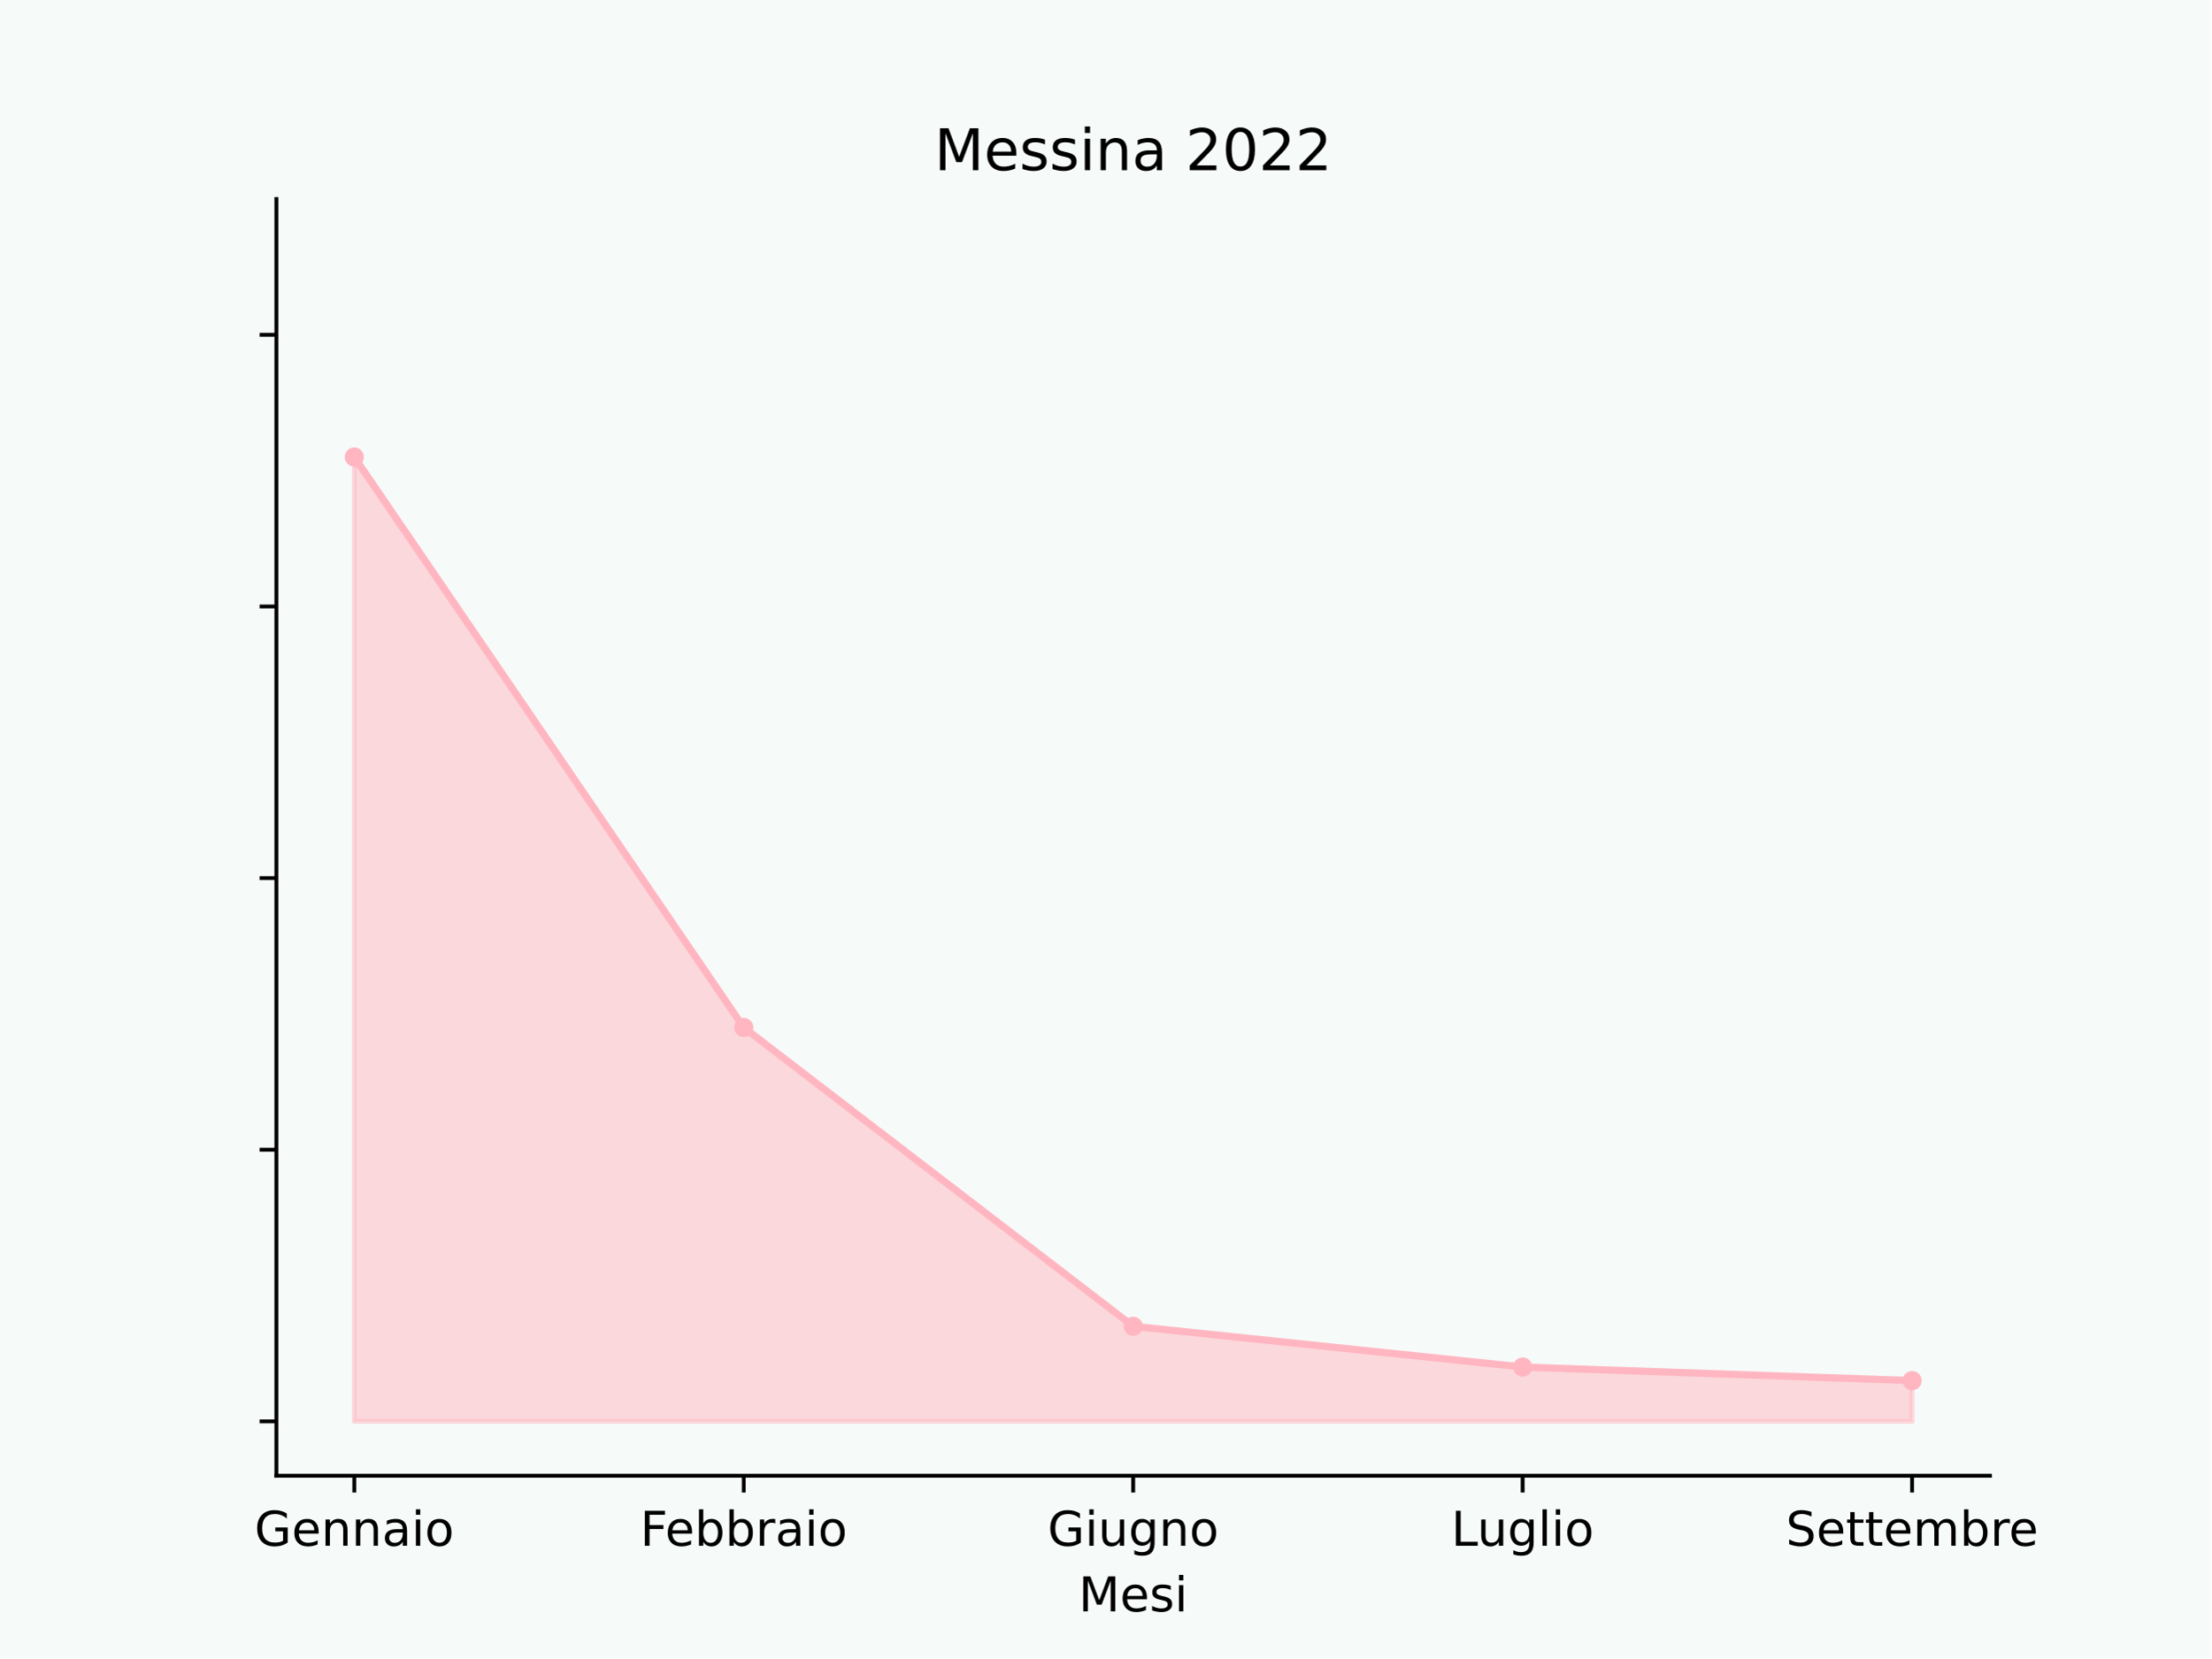
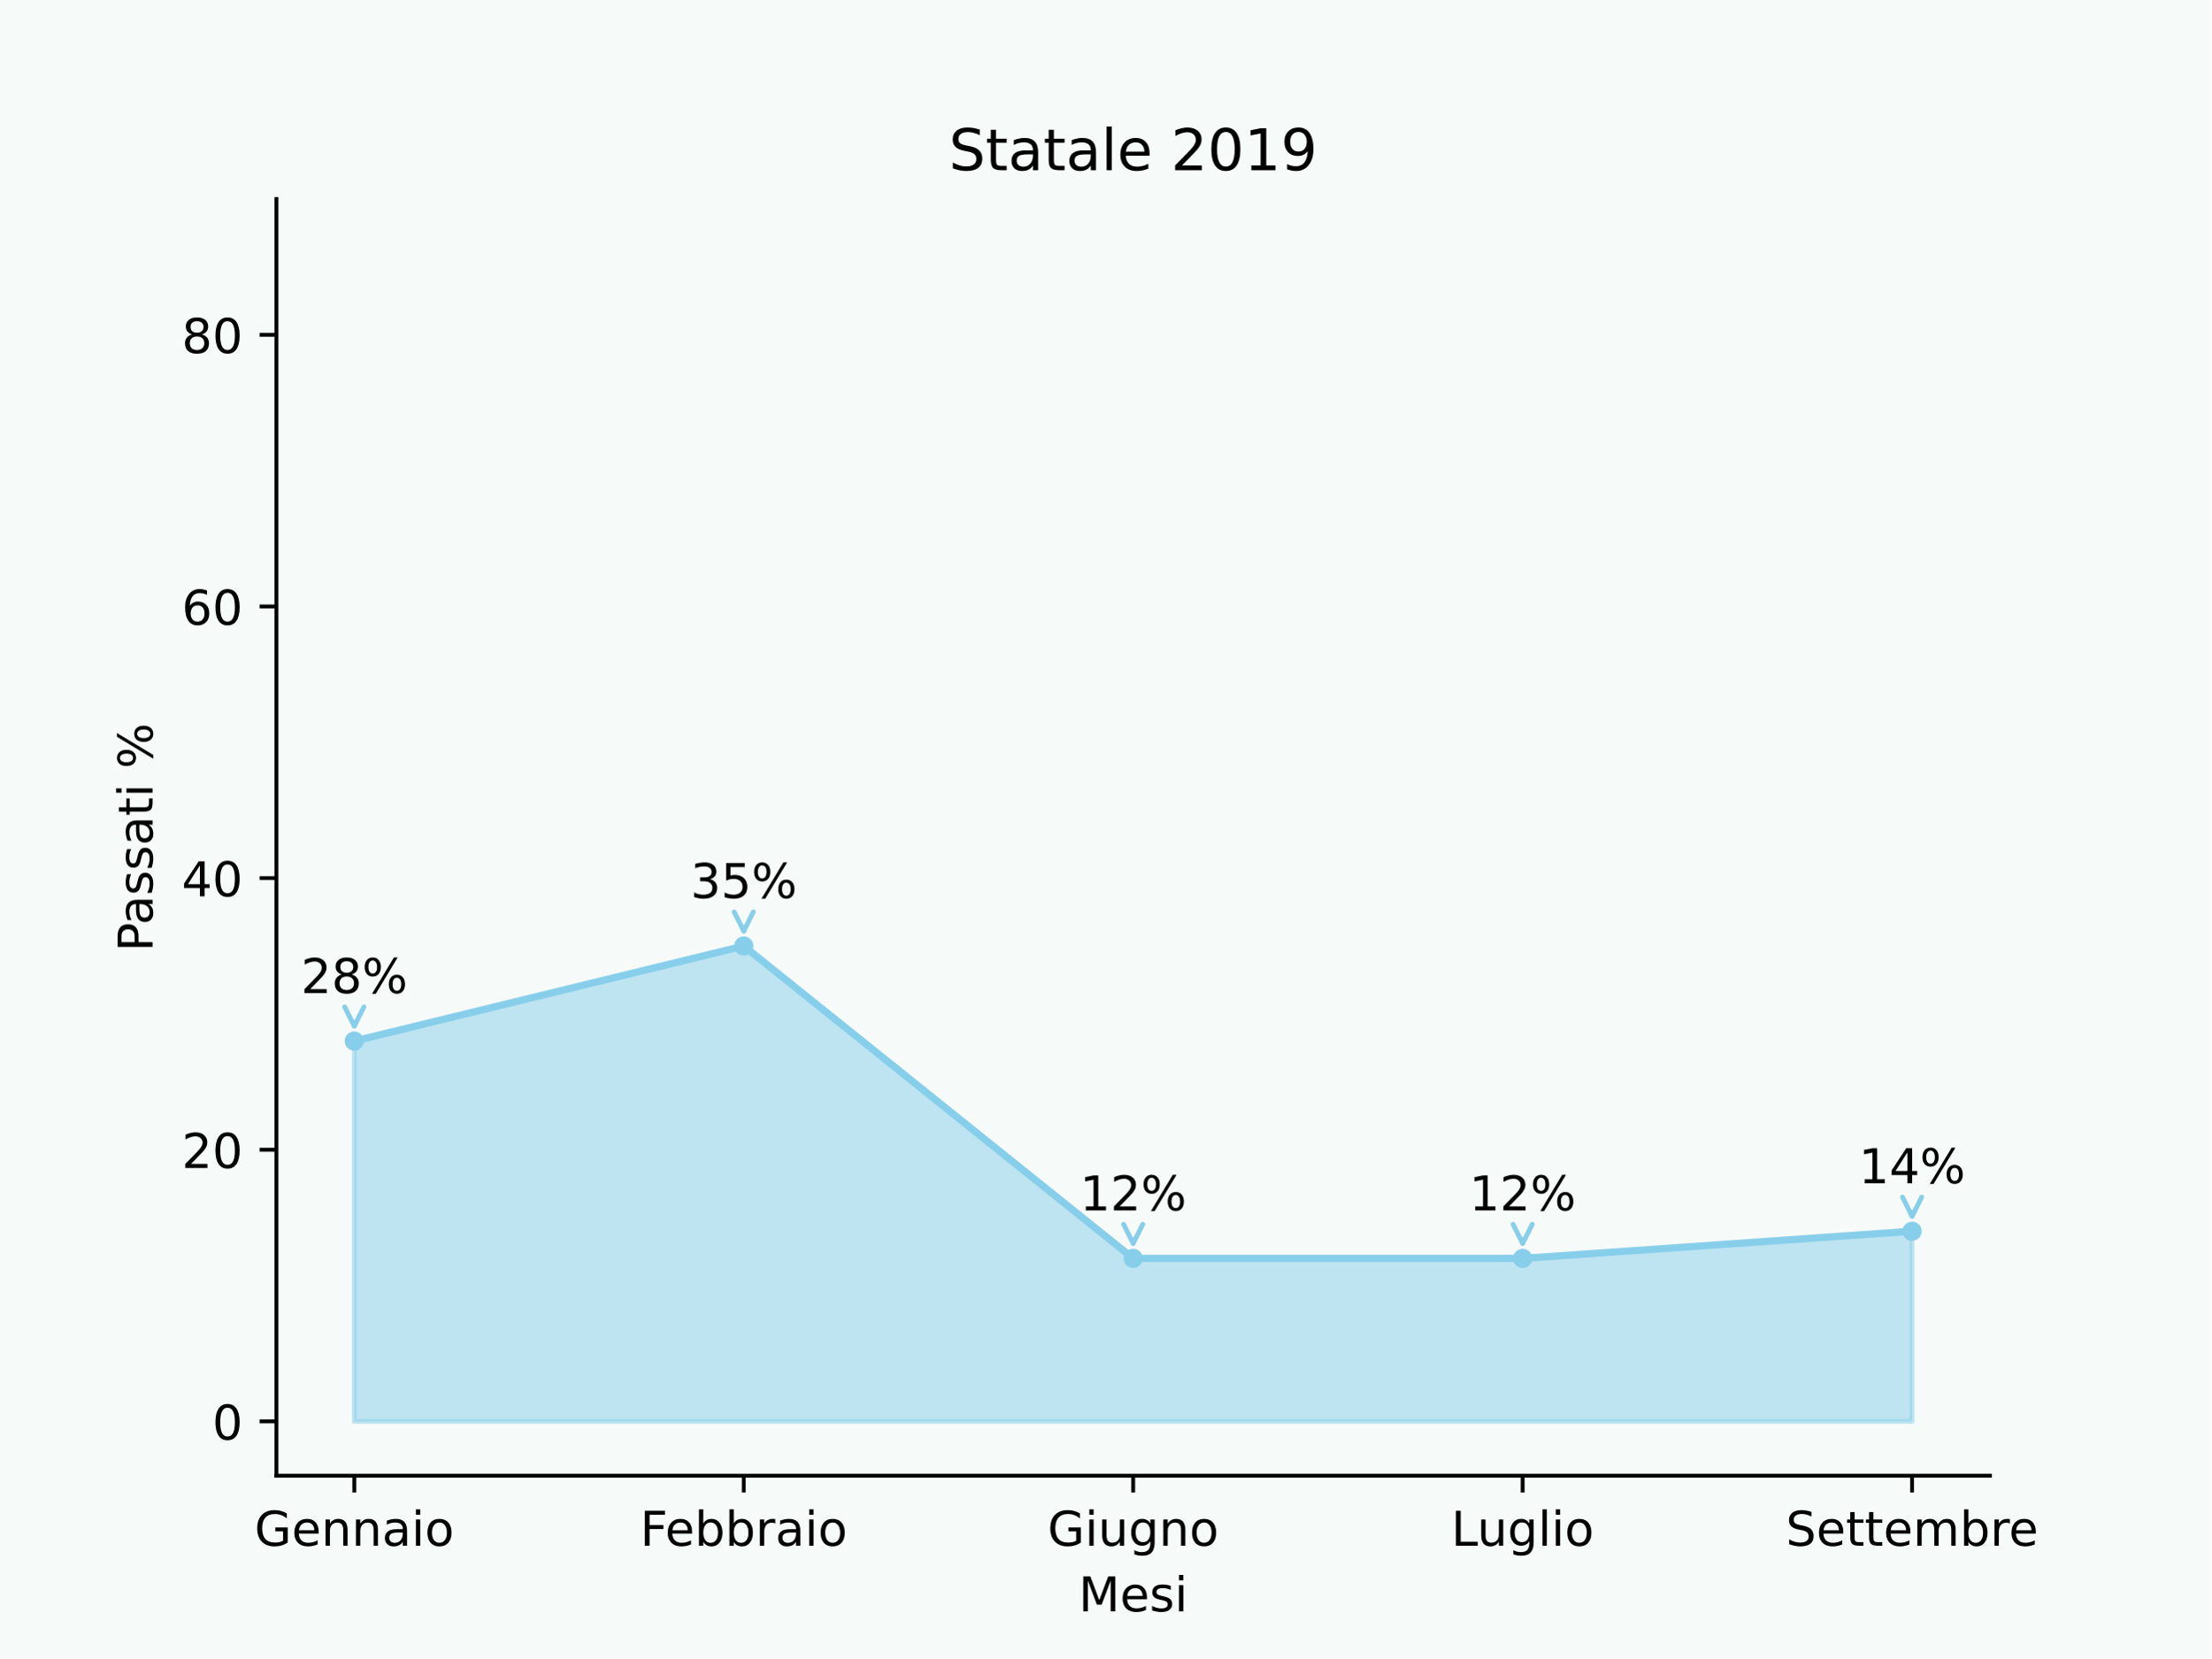
<svg xmlns="http://www.w3.org/2000/svg" xmlns:xlink="http://www.w3.org/1999/xlink" width="460.8pt" height="345.6pt" viewBox="0 0 460.8 345.6" version="1.1">
  <defs>
    <style type="text/css">*{stroke-linejoin: round; stroke-linecap: butt}</style>
  </defs>
  <g id="figure_1">
    <g id="patch_1">
      <path d="M 0 345.6  L 460.8 345.6  L 460.8 0  L 0 0  z " style="fill: #f6faf9" />
    </g>
    <g id="axes_1">
      <g id="patch_2">
        <path d="M 57.6 307.584  L 414.72 307.584  L 414.72 41.472  L 57.6 41.472  z " style="fill: #f6faf9" />
      </g>
      <g id="PolyCollection_1">
        <defs>
-           <path id="maf44bda265" d="M 73.833 -49.34  L 73.833 -250.339  L 154.996 -131.438  L 236.16 -69.157  L 317.324 -60.664  L 398.487 -57.833  L 398.487 -49.34  L 398.487 -49.34  L 317.324 -49.34  L 236.16 -49.34  L 154.996 -49.34  L 73.833 -49.34  z " style="stroke: #ffb6c1; stroke-opacity: 0.5" />
+           <path id="m7ced3cd480" d="M 73.833 -49.34  L 73.833 -128.607  L 154.996 -148.424  L 236.16 -83.312  L 317.324 -83.312  L 398.487 -88.974  L 398.487 -49.34  L 398.487 -49.34  L 317.324 -49.34  L 236.16 -49.34  L 154.996 -49.34  L 73.833 -49.34  z " style="stroke: #87ceeb; stroke-opacity: 0.5" />
        </defs>
-         <g clip-path="url(#pd619b71a31)">
-           <use xlink:href="#maf44bda265" x="0" y="345.6" style="fill: #ffb6c1; fill-opacity: 0.5; stroke: #ffb6c1; stroke-opacity: 0.5" />
+         <g clip-path="url(#pd29c89c43a)">
+           <use xlink:href="#m7ced3cd480" x="0" y="345.6" style="fill: #87ceeb; fill-opacity: 0.5; stroke: #87ceeb; stroke-opacity: 0.5" />
        </g>
      </g>
      <g id="matplotlib.axis_1">
        <g id="xtick_1">
          <g id="line2d_1">
            <defs>
-               <path id="m1017c9476c" d="M 0 0  L 0 3.5  " style="stroke: #000000; stroke-width: 0.8" />
+               <path id="m018f7f638c" d="M 0 0  L 0 3.5  " style="stroke: #000000; stroke-width: 0.8" />
            </defs>
            <g>
-               <use xlink:href="#m1017c9476c" x="73.833" y="307.584" style="stroke: #000000; stroke-width: 0.8" />
+               <use xlink:href="#m018f7f638c" x="73.833" y="307.584" style="stroke: #000000; stroke-width: 0.8" />
            </g>
          </g>
          <g id="text_1">
            <g transform="translate(53.03195 322.1824) scale(0.1 -0.1)">
              <defs>
                <path id="DejaVuSans-47" d="M 3809 666  L 3809 1919  L 2778 1919  L 2778 2438  L 4434 2438  L 4434 434  Q 4069 175 3628 42  Q 3188 -91 2688 -91  Q 1594 -91 976 548  Q 359 1188 359 2328  Q 359 3472 976 4111  Q 1594 4750 2688 4750  Q 3144 4750 3555 4637  Q 3966 4525 4313 4306  L 4313 3634  Q 3963 3931 3569 4081  Q 3175 4231 2741 4231  Q 1884 4231 1454 3753  Q 1025 3275 1025 2328  Q 1025 1384 1454 906  Q 1884 428 2741 428  Q 3075 428 3337 486  Q 3600 544 3809 666  z " transform="scale(0.015625)" />
                <path id="DejaVuSans-65" d="M 3597 1894  L 3597 1613  L 953 1613  Q 991 1019 1311 708  Q 1631 397 2203 397  Q 2534 397 2845 478  Q 3156 559 3463 722  L 3463 178  Q 3153 47 2828 -22  Q 2503 -91 2169 -91  Q 1331 -91 842 396  Q 353 884 353 1716  Q 353 2575 817 3079  Q 1281 3584 2069 3584  Q 2775 3584 3186 3129  Q 3597 2675 3597 1894  z M 3022 2063  Q 3016 2534 2758 2815  Q 2500 3097 2075 3097  Q 1594 3097 1305 2825  Q 1016 2553 972 2059  L 3022 2063  z " transform="scale(0.015625)" />
                <path id="DejaVuSans-6e" d="M 3513 2113  L 3513 0  L 2938 0  L 2938 2094  Q 2938 2591 2744 2837  Q 2550 3084 2163 3084  Q 1697 3084 1428 2787  Q 1159 2491 1159 1978  L 1159 0  L 581 0  L 581 3500  L 1159 3500  L 1159 2956  Q 1366 3272 1645 3428  Q 1925 3584 2291 3584  Q 2894 3584 3203 3211  Q 3513 2838 3513 2113  z " transform="scale(0.015625)" />
                <path id="DejaVuSans-61" d="M 2194 1759  Q 1497 1759 1228 1600  Q 959 1441 959 1056  Q 959 750 1161 570  Q 1363 391 1709 391  Q 2188 391 2477 730  Q 2766 1069 2766 1631  L 2766 1759  L 2194 1759  z M 3341 1997  L 3341 0  L 2766 0  L 2766 531  Q 2569 213 2275 61  Q 1981 -91 1556 -91  Q 1019 -91 701 211  Q 384 513 384 1019  Q 384 1609 779 1909  Q 1175 2209 1959 2209  L 2766 2209  L 2766 2266  Q 2766 2663 2505 2880  Q 2244 3097 1772 3097  Q 1472 3097 1187 3025  Q 903 2953 641 2809  L 641 3341  Q 956 3463 1253 3523  Q 1550 3584 1831 3584  Q 2591 3584 2966 3190  Q 3341 2797 3341 1997  z " transform="scale(0.015625)" />
                <path id="DejaVuSans-69" d="M 603 3500  L 1178 3500  L 1178 0  L 603 0  L 603 3500  z M 603 4863  L 1178 4863  L 1178 4134  L 603 4134  L 603 4863  z " transform="scale(0.015625)" />
                <path id="DejaVuSans-6f" d="M 1959 3097  Q 1497 3097 1228 2736  Q 959 2375 959 1747  Q 959 1119 1226 758  Q 1494 397 1959 397  Q 2419 397 2687 759  Q 2956 1122 2956 1747  Q 2956 2369 2687 2733  Q 2419 3097 1959 3097  z M 1959 3584  Q 2709 3584 3137 3096  Q 3566 2609 3566 1747  Q 3566 888 3137 398  Q 2709 -91 1959 -91  Q 1206 -91 779 398  Q 353 888 353 1747  Q 353 2609 779 3096  Q 1206 3584 1959 3584  z " transform="scale(0.015625)" />
              </defs>
              <use xlink:href="#DejaVuSans-47" />
              <use xlink:href="#DejaVuSans-65" x="77.49" />
              <use xlink:href="#DejaVuSans-6e" x="139.014" />
              <use xlink:href="#DejaVuSans-6e" x="202.393" />
              <use xlink:href="#DejaVuSans-61" x="265.771" />
              <use xlink:href="#DejaVuSans-69" x="327.051" />
              <use xlink:href="#DejaVuSans-6f" x="354.834" />
            </g>
          </g>
        </g>
        <g id="xtick_2">
          <g id="line2d_2">
            <g>
-               <use xlink:href="#m1017c9476c" x="154.996" y="307.584" style="stroke: #000000; stroke-width: 0.8" />
+               <use xlink:href="#m018f7f638c" x="154.996" y="307.584" style="stroke: #000000; stroke-width: 0.8" />
            </g>
          </g>
          <g id="text_2">
            <g transform="translate(133.4026 322.1824) scale(0.1 -0.1)">
              <defs>
                <path id="DejaVuSans-46" d="M 628 4666  L 3309 4666  L 3309 4134  L 1259 4134  L 1259 2759  L 3109 2759  L 3109 2228  L 1259 2228  L 1259 0  L 628 0  L 628 4666  z " transform="scale(0.015625)" />
                <path id="DejaVuSans-62" d="M 3116 1747  Q 3116 2381 2855 2742  Q 2594 3103 2138 3103  Q 1681 3103 1420 2742  Q 1159 2381 1159 1747  Q 1159 1113 1420 752  Q 1681 391 2138 391  Q 2594 391 2855 752  Q 3116 1113 3116 1747  z M 1159 2969  Q 1341 3281 1617 3432  Q 1894 3584 2278 3584  Q 2916 3584 3314 3078  Q 3713 2572 3713 1747  Q 3713 922 3314 415  Q 2916 -91 2278 -91  Q 1894 -91 1617 61  Q 1341 213 1159 525  L 1159 0  L 581 0  L 581 4863  L 1159 4863  L 1159 2969  z " transform="scale(0.015625)" />
                <path id="DejaVuSans-72" d="M 2631 2963  Q 2534 3019 2420 3045  Q 2306 3072 2169 3072  Q 1681 3072 1420 2755  Q 1159 2438 1159 1844  L 1159 0  L 581 0  L 581 3500  L 1159 3500  L 1159 2956  Q 1341 3275 1631 3429  Q 1922 3584 2338 3584  Q 2397 3584 2469 3576  Q 2541 3569 2628 3553  L 2631 2963  z " transform="scale(0.015625)" />
              </defs>
              <use xlink:href="#DejaVuSans-46" />
              <use xlink:href="#DejaVuSans-65" x="52.02" />
              <use xlink:href="#DejaVuSans-62" x="113.543" />
              <use xlink:href="#DejaVuSans-62" x="177.02" />
              <use xlink:href="#DejaVuSans-72" x="240.496" />
              <use xlink:href="#DejaVuSans-61" x="281.609" />
              <use xlink:href="#DejaVuSans-69" x="342.889" />
              <use xlink:href="#DejaVuSans-6f" x="370.672" />
            </g>
          </g>
        </g>
        <g id="xtick_3">
          <g id="line2d_3">
            <g>
-               <use xlink:href="#m1017c9476c" x="236.16" y="307.584" style="stroke: #000000; stroke-width: 0.8" />
+               <use xlink:href="#m018f7f638c" x="236.16" y="307.584" style="stroke: #000000; stroke-width: 0.8" />
            </g>
          </g>
          <g id="text_3">
            <g transform="translate(218.3256 322.1824) scale(0.1 -0.1)">
              <defs>
                <path id="DejaVuSans-75" d="M 544 1381  L 544 3500  L 1119 3500  L 1119 1403  Q 1119 906 1312 657  Q 1506 409 1894 409  Q 2359 409 2629 706  Q 2900 1003 2900 1516  L 2900 3500  L 3475 3500  L 3475 0  L 2900 0  L 2900 538  Q 2691 219 2414 64  Q 2138 -91 1772 -91  Q 1169 -91 856 284  Q 544 659 544 1381  z M 1991 3584  L 1991 3584  z " transform="scale(0.015625)" />
                <path id="DejaVuSans-67" d="M 2906 1791  Q 2906 2416 2648 2759  Q 2391 3103 1925 3103  Q 1463 3103 1205 2759  Q 947 2416 947 1791  Q 947 1169 1205 825  Q 1463 481 1925 481  Q 2391 481 2648 825  Q 2906 1169 2906 1791  z M 3481 434  Q 3481 -459 3084 -895  Q 2688 -1331 1869 -1331  Q 1566 -1331 1297 -1286  Q 1028 -1241 775 -1147  L 775 -588  Q 1028 -725 1275 -790  Q 1522 -856 1778 -856  Q 2344 -856 2625 -561  Q 2906 -266 2906 331  L 2906 616  Q 2728 306 2450 153  Q 2172 0 1784 0  Q 1141 0 747 490  Q 353 981 353 1791  Q 353 2603 747 3093  Q 1141 3584 1784 3584  Q 2172 3584 2450 3431  Q 2728 3278 2906 2969  L 2906 3500  L 3481 3500  L 3481 434  z " transform="scale(0.015625)" />
              </defs>
              <use xlink:href="#DejaVuSans-47" />
              <use xlink:href="#DejaVuSans-69" x="77.49" />
              <use xlink:href="#DejaVuSans-75" x="105.273" />
              <use xlink:href="#DejaVuSans-67" x="168.652" />
              <use xlink:href="#DejaVuSans-6e" x="232.129" />
              <use xlink:href="#DejaVuSans-6f" x="295.508" />
            </g>
          </g>
        </g>
        <g id="xtick_4">
          <g id="line2d_4">
            <g>
-               <use xlink:href="#m1017c9476c" x="317.324" y="307.584" style="stroke: #000000; stroke-width: 0.8" />
+               <use xlink:href="#m018f7f638c" x="317.324" y="307.584" style="stroke: #000000; stroke-width: 0.8" />
            </g>
          </g>
          <g id="text_4">
            <g transform="translate(302.4447 322.1824) scale(0.1 -0.1)">
              <defs>
                <path id="DejaVuSans-4c" d="M 628 4666  L 1259 4666  L 1259 531  L 3531 531  L 3531 0  L 628 0  L 628 4666  z " transform="scale(0.015625)" />
                <path id="DejaVuSans-6c" d="M 603 4863  L 1178 4863  L 1178 0  L 603 0  L 603 4863  z " transform="scale(0.015625)" />
              </defs>
              <use xlink:href="#DejaVuSans-4c" />
              <use xlink:href="#DejaVuSans-75" x="53.963" />
              <use xlink:href="#DejaVuSans-67" x="117.342" />
              <use xlink:href="#DejaVuSans-6c" x="180.818" />
              <use xlink:href="#DejaVuSans-69" x="208.602" />
              <use xlink:href="#DejaVuSans-6f" x="236.385" />
            </g>
          </g>
        </g>
        <g id="xtick_5">
          <g id="line2d_5">
            <g>
-               <use xlink:href="#m1017c9476c" x="398.487" y="307.584" style="stroke: #000000; stroke-width: 0.8" />
+               <use xlink:href="#m018f7f638c" x="398.487" y="307.584" style="stroke: #000000; stroke-width: 0.8" />
            </g>
          </g>
          <g id="text_5">
            <g transform="translate(372.1756 322.1824) scale(0.1 -0.1)">
              <defs>
                <path id="DejaVuSans-53" d="M 3425 4513  L 3425 3897  Q 3066 4069 2747 4153  Q 2428 4238 2131 4238  Q 1616 4238 1336 4038  Q 1056 3838 1056 3469  Q 1056 3159 1242 3001  Q 1428 2844 1947 2747  L 2328 2669  Q 3034 2534 3370 2195  Q 3706 1856 3706 1288  Q 3706 609 3251 259  Q 2797 -91 1919 -91  Q 1588 -91 1214 -16  Q 841 59 441 206  L 441 856  Q 825 641 1194 531  Q 1563 422 1919 422  Q 2459 422 2753 634  Q 3047 847 3047 1241  Q 3047 1584 2836 1778  Q 2625 1972 2144 2069  L 1759 2144  Q 1053 2284 737 2584  Q 422 2884 422 3419  Q 422 4038 858 4394  Q 1294 4750 2059 4750  Q 2388 4750 2728 4690  Q 3069 4631 3425 4513  z " transform="scale(0.015625)" />
                <path id="DejaVuSans-74" d="M 1172 4494  L 1172 3500  L 2356 3500  L 2356 3053  L 1172 3053  L 1172 1153  Q 1172 725 1289 603  Q 1406 481 1766 481  L 2356 481  L 2356 0  L 1766 0  Q 1100 0 847 248  Q 594 497 594 1153  L 594 3053  L 172 3053  L 172 3500  L 594 3500  L 594 4494  L 1172 4494  z " transform="scale(0.015625)" />
                <path id="DejaVuSans-6d" d="M 3328 2828  Q 3544 3216 3844 3400  Q 4144 3584 4550 3584  Q 5097 3584 5394 3201  Q 5691 2819 5691 2113  L 5691 0  L 5113 0  L 5113 2094  Q 5113 2597 4934 2840  Q 4756 3084 4391 3084  Q 3944 3084 3684 2787  Q 3425 2491 3425 1978  L 3425 0  L 2847 0  L 2847 2094  Q 2847 2600 2669 2842  Q 2491 3084 2119 3084  Q 1678 3084 1418 2786  Q 1159 2488 1159 1978  L 1159 0  L 581 0  L 581 3500  L 1159 3500  L 1159 2956  Q 1356 3278 1631 3431  Q 1906 3584 2284 3584  Q 2666 3584 2933 3390  Q 3200 3197 3328 2828  z " transform="scale(0.015625)" />
              </defs>
              <use xlink:href="#DejaVuSans-53" />
              <use xlink:href="#DejaVuSans-65" x="63.477" />
              <use xlink:href="#DejaVuSans-74" x="125" />
              <use xlink:href="#DejaVuSans-74" x="164.209" />
              <use xlink:href="#DejaVuSans-65" x="203.418" />
              <use xlink:href="#DejaVuSans-6d" x="264.941" />
              <use xlink:href="#DejaVuSans-62" x="362.354" />
              <use xlink:href="#DejaVuSans-72" x="425.83" />
              <use xlink:href="#DejaVuSans-65" x="464.693" />
            </g>
          </g>
        </g>
        <g id="text_6">
          <g transform="translate(224.7756 335.8606) scale(0.1 -0.1)">
            <defs>
              <path id="DejaVuSans-4d" d="M 628 4666  L 1569 4666  L 2759 1491  L 3956 4666  L 4897 4666  L 4897 0  L 4281 0  L 4281 4097  L 3078 897  L 2444 897  L 1241 4097  L 1241 0  L 628 0  L 628 4666  z " transform="scale(0.015625)" />
              <path id="DejaVuSans-73" d="M 2834 3397  L 2834 2853  Q 2591 2978 2328 3040  Q 2066 3103 1784 3103  Q 1356 3103 1142 2972  Q 928 2841 928 2578  Q 928 2378 1081 2264  Q 1234 2150 1697 2047  L 1894 2003  Q 2506 1872 2764 1633  Q 3022 1394 3022 966  Q 3022 478 2636 193  Q 2250 -91 1575 -91  Q 1294 -91 989 -36  Q 684 19 347 128  L 347 722  Q 666 556 975 473  Q 1284 391 1588 391  Q 1994 391 2212 530  Q 2431 669 2431 922  Q 2431 1156 2273 1281  Q 2116 1406 1581 1522  L 1381 1569  Q 847 1681 609 1914  Q 372 2147 372 2553  Q 372 3047 722 3315  Q 1072 3584 1716 3584  Q 2034 3584 2315 3537  Q 2597 3491 2834 3397  z " transform="scale(0.015625)" />
            </defs>
            <use xlink:href="#DejaVuSans-4d" />
            <use xlink:href="#DejaVuSans-65" x="86.279" />
            <use xlink:href="#DejaVuSans-73" x="147.803" />
            <use xlink:href="#DejaVuSans-69" x="199.902" />
          </g>
        </g>
      </g>
      <g id="matplotlib.axis_2">
        <g id="ytick_1">
          <g id="line2d_6">
            <defs>
-               <path id="mc892b7895d" d="M 0 0  L -3.5 0  " style="stroke: #000000; stroke-width: 0.8" />
+               <path id="m093d13764c" d="M 0 0  L -3.5 0  " style="stroke: #000000; stroke-width: 0.8" />
            </defs>
            <g>
-               <use xlink:href="#mc892b7895d" x="57.6" y="296.26" style="stroke: #000000; stroke-width: 0.8" />
+               <use xlink:href="#m093d13764c" x="57.6" y="296.26" style="stroke: #000000; stroke-width: 0.8" />
+             </g>
+           </g>
+           <g id="text_7">
+             <g transform="translate(44.2375 300.0593) scale(0.1 -0.1)">
+               <defs>
+                 <path id="DejaVuSans-30" d="M 2034 4250  Q 1547 4250 1301 3770  Q 1056 3291 1056 2328  Q 1056 1369 1301 889  Q 1547 409 2034 409  Q 2525 409 2770 889  Q 3016 1369 3016 2328  Q 3016 3291 2770 3770  Q 2525 4250 2034 4250  z M 2034 4750  Q 2819 4750 3233 4129  Q 3647 3509 3647 2328  Q 3647 1150 3233 529  Q 2819 -91 2034 -91  Q 1250 -91 836 529  Q 422 1150 422 2328  Q 422 3509 836 4129  Q 1250 4750 2034 4750  z " transform="scale(0.015625)" />
+               </defs>
+               <use xlink:href="#DejaVuSans-30" />
            </g>
          </g>
        </g>
        <g id="ytick_2">
          <g id="line2d_7">
            <g>
-               <use xlink:href="#mc892b7895d" x="57.6" y="239.641" style="stroke: #000000; stroke-width: 0.8" />
+               <use xlink:href="#m093d13764c" x="57.6" y="239.641" style="stroke: #000000; stroke-width: 0.8" />
+             </g>
+           </g>
+           <g id="text_8">
+             <g transform="translate(37.875 243.4397) scale(0.1 -0.1)">
+               <defs>
+                 <path id="DejaVuSans-32" d="M 1228 531  L 3431 531  L 3431 0  L 469 0  L 469 531  Q 828 903 1448 1529  Q 2069 2156 2228 2338  Q 2531 2678 2651 2914  Q 2772 3150 2772 3378  Q 2772 3750 2511 3984  Q 2250 4219 1831 4219  Q 1534 4219 1204 4116  Q 875 4013 500 3803  L 500 4441  Q 881 4594 1212 4672  Q 1544 4750 1819 4750  Q 2544 4750 2975 4387  Q 3406 4025 3406 3419  Q 3406 3131 3298 2873  Q 3191 2616 2906 2266  Q 2828 2175 2409 1742  Q 1991 1309 1228 531  z " transform="scale(0.015625)" />
+               </defs>
+               <use xlink:href="#DejaVuSans-32" />
+               <use xlink:href="#DejaVuSans-30" x="63.623" />
            </g>
          </g>
        </g>
        <g id="ytick_3">
          <g id="line2d_8">
            <g>
-               <use xlink:href="#mc892b7895d" x="57.6" y="183.021" style="stroke: #000000; stroke-width: 0.8" />
+               <use xlink:href="#m093d13764c" x="57.6" y="183.021" style="stroke: #000000; stroke-width: 0.8" />
+             </g>
+           </g>
+           <g id="text_9">
+             <g transform="translate(37.875 186.8202) scale(0.1 -0.1)">
+               <defs>
+                 <path id="DejaVuSans-34" d="M 2419 4116  L 825 1625  L 2419 1625  L 2419 4116  z M 2253 4666  L 3047 4666  L 3047 1625  L 3713 1625  L 3713 1100  L 3047 1100  L 3047 0  L 2419 0  L 2419 1100  L 313 1100  L 313 1709  L 2253 4666  z " transform="scale(0.015625)" />
+               </defs>
+               <use xlink:href="#DejaVuSans-34" />
+               <use xlink:href="#DejaVuSans-30" x="63.623" />
            </g>
          </g>
        </g>
        <g id="ytick_4">
          <g id="line2d_9">
            <g>
-               <use xlink:href="#mc892b7895d" x="57.6" y="126.401" style="stroke: #000000; stroke-width: 0.8" />
+               <use xlink:href="#m093d13764c" x="57.6" y="126.401" style="stroke: #000000; stroke-width: 0.8" />
+             </g>
+           </g>
+           <g id="text_10">
+             <g transform="translate(37.875 130.2006) scale(0.1 -0.1)">
+               <defs>
+                 <path id="DejaVuSans-36" d="M 2113 2584  Q 1688 2584 1439 2293  Q 1191 2003 1191 1497  Q 1191 994 1439 701  Q 1688 409 2113 409  Q 2538 409 2786 701  Q 3034 994 3034 1497  Q 3034 2003 2786 2293  Q 2538 2584 2113 2584  z M 3366 4563  L 3366 3988  Q 3128 4100 2886 4159  Q 2644 4219 2406 4219  Q 1781 4219 1451 3797  Q 1122 3375 1075 2522  Q 1259 2794 1537 2939  Q 1816 3084 2150 3084  Q 2853 3084 3261 2657  Q 3669 2231 3669 1497  Q 3669 778 3244 343  Q 2819 -91 2113 -91  Q 1303 -91 875 529  Q 447 1150 447 2328  Q 447 3434 972 4092  Q 1497 4750 2381 4750  Q 2619 4750 2861 4703  Q 3103 4656 3366 4563  z " transform="scale(0.015625)" />
+               </defs>
+               <use xlink:href="#DejaVuSans-36" />
+               <use xlink:href="#DejaVuSans-30" x="63.623" />
            </g>
          </g>
        </g>
        <g id="ytick_5">
          <g id="line2d_10">
            <g>
-               <use xlink:href="#mc892b7895d" x="57.6" y="69.782" style="stroke: #000000; stroke-width: 0.8" />
-             </g>
+               <use xlink:href="#m093d13764c" x="57.6" y="69.782" style="stroke: #000000; stroke-width: 0.8" />
+             </g>
+           </g>
+           <g id="text_11">
+             <g transform="translate(37.875 73.58101) scale(0.1 -0.1)">
+               <defs>
+                 <path id="DejaVuSans-38" d="M 2034 2216  Q 1584 2216 1326 1975  Q 1069 1734 1069 1313  Q 1069 891 1326 650  Q 1584 409 2034 409  Q 2484 409 2743 651  Q 3003 894 3003 1313  Q 3003 1734 2745 1975  Q 2488 2216 2034 2216  z M 1403 2484  Q 997 2584 770 2862  Q 544 3141 544 3541  Q 544 4100 942 4425  Q 1341 4750 2034 4750  Q 2731 4750 3128 4425  Q 3525 4100 3525 3541  Q 3525 3141 3298 2862  Q 3072 2584 2669 2484  Q 3125 2378 3379 2068  Q 3634 1759 3634 1313  Q 3634 634 3220 271  Q 2806 -91 2034 -91  Q 1263 -91 848 271  Q 434 634 434 1313  Q 434 1759 690 2068  Q 947 2378 1403 2484  z M 1172 3481  Q 1172 3119 1398 2916  Q 1625 2713 2034 2713  Q 2441 2713 2670 2916  Q 2900 3119 2900 3481  Q 2900 3844 2670 4047  Q 2441 4250 2034 4250  Q 1625 4250 1398 4047  Q 1172 3844 1172 3481  z " transform="scale(0.015625)" />
+               </defs>
+               <use xlink:href="#DejaVuSans-38" />
+               <use xlink:href="#DejaVuSans-30" x="63.623" />
+             </g>
+           </g>
+         </g>
+         <g id="text_12">
+           <g transform="translate(31.79531 198.3444) rotate(-90) scale(0.1 -0.1)">
+             <defs>
+               <path id="DejaVuSans-50" d="M 1259 4147  L 1259 2394  L 2053 2394  Q 2494 2394 2734 2622  Q 2975 2850 2975 3272  Q 2975 3691 2734 3919  Q 2494 4147 2053 4147  L 1259 4147  z M 628 4666  L 2053 4666  Q 2838 4666 3239 4311  Q 3641 3956 3641 3272  Q 3641 2581 3239 2228  Q 2838 1875 2053 1875  L 1259 1875  L 1259 0  L 628 0  L 628 4666  z " transform="scale(0.015625)" />
+               <path id="DejaVuSans-20" transform="scale(0.015625)" />
+               <path id="DejaVuSans-25" d="M 4653 2053  Q 4381 2053 4226 1822  Q 4072 1591 4072 1178  Q 4072 772 4226 539  Q 4381 306 4653 306  Q 4919 306 5073 539  Q 5228 772 5228 1178  Q 5228 1588 5073 1820  Q 4919 2053 4653 2053  z M 4653 2450  Q 5147 2450 5437 2106  Q 5728 1763 5728 1178  Q 5728 594 5436 251  Q 5144 -91 4653 -91  Q 4153 -91 3862 251  Q 3572 594 3572 1178  Q 3572 1766 3864 2108  Q 4156 2450 4653 2450  z M 1428 4353  Q 1159 4353 1004 4120  Q 850 3888 850 3481  Q 850 3069 1003 2837  Q 1156 2606 1428 2606  Q 1700 2606 1854 2837  Q 2009 3069 2009 3481  Q 2009 3884 1853 4118  Q 1697 4353 1428 4353  z M 4250 4750  L 4750 4750  L 1831 -91  L 1331 -91  L 4250 4750  z M 1428 4750  Q 1922 4750 2215 4408  Q 2509 4066 2509 3481  Q 2509 2891 2217 2550  Q 1925 2209 1428 2209  Q 931 2209 642 2551  Q 353 2894 353 3481  Q 353 4063 643 4406  Q 934 4750 1428 4750  z " transform="scale(0.015625)" />
+             </defs>
+             <use xlink:href="#DejaVuSans-50" />
+             <use xlink:href="#DejaVuSans-61" x="55.803" />
+             <use xlink:href="#DejaVuSans-73" x="117.082" />
+             <use xlink:href="#DejaVuSans-73" x="169.182" />
+             <use xlink:href="#DejaVuSans-61" x="221.281" />
+             <use xlink:href="#DejaVuSans-74" x="282.561" />
+             <use xlink:href="#DejaVuSans-69" x="321.77" />
+             <use xlink:href="#DejaVuSans-20" x="349.553" />
+             <use xlink:href="#DejaVuSans-25" x="381.34" />
          </g>
        </g>
      </g>
      <g id="line2d_11">
-         <path d="M 73.833 95.261  L 154.996 214.162  L 236.16 276.443  L 317.324 284.936  L 398.487 287.767  " clip-path="url(#pd619b71a31)" style="fill: none; stroke: #ffb6c1; stroke-width: 1.5; stroke-linecap: square" />
+         <path d="M 73.833 216.993  L 154.996 197.176  L 236.16 262.288  L 317.324 262.288  L 398.487 256.626  " clip-path="url(#pd29c89c43a)" style="fill: none; stroke: #87ceeb; stroke-width: 1.5; stroke-linecap: square" />
        <defs>
-           <path id="m5ec6e567a7" d="M 0 1.5  C 0.398 1.5 0.779 1.342 1.061 1.061  C 1.342 0.779 1.5 0.398 1.5 0  C 1.5 -0.398 1.342 -0.779 1.061 -1.061  C 0.779 -1.342 0.398 -1.5 0 -1.5  C -0.398 -1.5 -0.779 -1.342 -1.061 -1.061  C -1.342 -0.779 -1.5 -0.398 -1.5 0  C -1.5 0.398 -1.342 0.779 -1.061 1.061  C -0.779 1.342 -0.398 1.5 0 1.5  z " style="stroke: #ffb6c1" />
+           <path id="m306203290e" d="M 0 1.5  C 0.398 1.5 0.779 1.342 1.061 1.061  C 1.342 0.779 1.5 0.398 1.5 0  C 1.5 -0.398 1.342 -0.779 1.061 -1.061  C 0.779 -1.342 0.398 -1.5 0 -1.5  C -0.398 -1.5 -0.779 -1.342 -1.061 -1.061  C -1.342 -0.779 -1.5 -0.398 -1.5 0  C -1.5 0.398 -1.342 0.779 -1.061 1.061  C -0.779 1.342 -0.398 1.5 0 1.5  z " style="stroke: #87ceeb" />
        </defs>
-         <g clip-path="url(#pd619b71a31)">
-           <use xlink:href="#m5ec6e567a7" x="73.833" y="95.261" style="fill: #ffb6c1; stroke: #ffb6c1" />
-           <use xlink:href="#m5ec6e567a7" x="154.996" y="214.162" style="fill: #ffb6c1; stroke: #ffb6c1" />
-           <use xlink:href="#m5ec6e567a7" x="236.16" y="276.443" style="fill: #ffb6c1; stroke: #ffb6c1" />
-           <use xlink:href="#m5ec6e567a7" x="317.324" y="284.936" style="fill: #ffb6c1; stroke: #ffb6c1" />
-           <use xlink:href="#m5ec6e567a7" x="398.487" y="287.767" style="fill: #ffb6c1; stroke: #ffb6c1" />
+         <g clip-path="url(#pd29c89c43a)">
+           <use xlink:href="#m306203290e" x="73.833" y="216.993" style="fill: #87ceeb; stroke: #87ceeb" />
+           <use xlink:href="#m306203290e" x="154.996" y="197.176" style="fill: #87ceeb; stroke: #87ceeb" />
+           <use xlink:href="#m306203290e" x="236.16" y="262.288" style="fill: #87ceeb; stroke: #87ceeb" />
+           <use xlink:href="#m306203290e" x="317.324" y="262.288" style="fill: #87ceeb; stroke: #87ceeb" />
+           <use xlink:href="#m306203290e" x="398.487" y="256.626" style="fill: #87ceeb; stroke: #87ceeb" />
        </g>
      </g>
      <g id="patch_3">
        <path d="M 57.6 307.584  L 57.6 41.472  " style="fill: none; stroke: #000000; stroke-width: 0.8; stroke-linejoin: miter; stroke-linecap: square" />
      </g>
      <g id="patch_4">
        <path d="M 57.6 307.584  L 414.72 307.584  " style="fill: none; stroke: #000000; stroke-width: 0.8; stroke-linejoin: miter; stroke-linecap: square" />
      </g>
-       <g id="text_7">
-         <g transform="translate(194.7169 35.472) scale(0.12 -0.12)">
+       <g id="patch_5">
+         <path d="M 73.833 213.069  Q 73.833 214.033 73.833 213.878  " style="fill: none; stroke: #87ceeb; stroke-linecap: round" />
+         <path d="M 75.833 209.878  L 73.833 213.878  L 71.833 209.878  " style="fill: none; stroke: #87ceeb; stroke-linecap: round" />
+       </g>
+       <g id="text_13">
+         <g transform="translate(62.71945 206.9927) scale(0.1 -0.1)">
+           <use xlink:href="#DejaVuSans-32" />
+           <use xlink:href="#DejaVuSans-38" x="63.623" />
+           <use xlink:href="#DejaVuSans-25" x="127.246" />
+         </g>
+       </g>
+       <g id="patch_6">
+         <path d="M 154.996 193.252  Q 154.996 194.216 154.996 194.061  " style="fill: none; stroke: #87ceeb; stroke-linecap: round" />
+         <path d="M 156.996 190.061  L 154.996 194.061  L 152.996 190.061  " style="fill: none; stroke: #87ceeb; stroke-linecap: round" />
+       </g>
+       <g id="text_14">
+         <g transform="translate(143.8831 187.1758) scale(0.1 -0.1)">
          <defs>
-             <path id="DejaVuSans-20" transform="scale(0.015625)" />
-             <path id="DejaVuSans-32" d="M 1228 531  L 3431 531  L 3431 0  L 469 0  L 469 531  Q 828 903 1448 1529  Q 2069 2156 2228 2338  Q 2531 2678 2651 2914  Q 2772 3150 2772 3378  Q 2772 3750 2511 3984  Q 2250 4219 1831 4219  Q 1534 4219 1204 4116  Q 875 4013 500 3803  L 500 4441  Q 881 4594 1212 4672  Q 1544 4750 1819 4750  Q 2544 4750 2975 4387  Q 3406 4025 3406 3419  Q 3406 3131 3298 2873  Q 3191 2616 2906 2266  Q 2828 2175 2409 1742  Q 1991 1309 1228 531  z " transform="scale(0.015625)" />
-             <path id="DejaVuSans-30" d="M 2034 4250  Q 1547 4250 1301 3770  Q 1056 3291 1056 2328  Q 1056 1369 1301 889  Q 1547 409 2034 409  Q 2525 409 2770 889  Q 3016 1369 3016 2328  Q 3016 3291 2770 3770  Q 2525 4250 2034 4250  z M 2034 4750  Q 2819 4750 3233 4129  Q 3647 3509 3647 2328  Q 3647 1150 3233 529  Q 2819 -91 2034 -91  Q 1250 -91 836 529  Q 422 1150 422 2328  Q 422 3509 836 4129  Q 1250 4750 2034 4750  z " transform="scale(0.015625)" />
+             <path id="DejaVuSans-33" d="M 2597 2516  Q 3050 2419 3304 2112  Q 3559 1806 3559 1356  Q 3559 666 3084 287  Q 2609 -91 1734 -91  Q 1441 -91 1130 -33  Q 819 25 488 141  L 488 750  Q 750 597 1062 519  Q 1375 441 1716 441  Q 2309 441 2620 675  Q 2931 909 2931 1356  Q 2931 1769 2642 2001  Q 2353 2234 1838 2234  L 1294 2234  L 1294 2753  L 1863 2753  Q 2328 2753 2575 2939  Q 2822 3125 2822 3475  Q 2822 3834 2567 4026  Q 2313 4219 1838 4219  Q 1578 4219 1281 4162  Q 984 4106 628 3988  L 628 4550  Q 988 4650 1302 4700  Q 1616 4750 1894 4750  Q 2613 4750 3031 4423  Q 3450 4097 3450 3541  Q 3450 3153 3228 2886  Q 3006 2619 2597 2516  z " transform="scale(0.015625)" />
+             <path id="DejaVuSans-35" d="M 691 4666  L 3169 4666  L 3169 4134  L 1269 4134  L 1269 2991  Q 1406 3038 1543 3061  Q 1681 3084 1819 3084  Q 2600 3084 3056 2656  Q 3513 2228 3513 1497  Q 3513 744 3044 326  Q 2575 -91 1722 -91  Q 1428 -91 1123 -41  Q 819 9 494 109  L 494 744  Q 775 591 1075 516  Q 1375 441 1709 441  Q 2250 441 2565 725  Q 2881 1009 2881 1497  Q 2881 1984 2565 2268  Q 2250 2553 1709 2553  Q 1456 2553 1204 2497  Q 953 2441 691 2322  L 691 4666  z " transform="scale(0.015625)" />
          </defs>
-           <use xlink:href="#DejaVuSans-4d" />
-           <use xlink:href="#DejaVuSans-65" x="86.279" />
-           <use xlink:href="#DejaVuSans-73" x="147.803" />
-           <use xlink:href="#DejaVuSans-73" x="199.902" />
-           <use xlink:href="#DejaVuSans-69" x="252.002" />
-           <use xlink:href="#DejaVuSans-6e" x="279.785" />
-           <use xlink:href="#DejaVuSans-61" x="343.164" />
-           <use xlink:href="#DejaVuSans-20" x="404.443" />
-           <use xlink:href="#DejaVuSans-32" x="436.23" />
-           <use xlink:href="#DejaVuSans-30" x="499.854" />
-           <use xlink:href="#DejaVuSans-32" x="563.477" />
-           <use xlink:href="#DejaVuSans-32" x="627.1" />
+           <use xlink:href="#DejaVuSans-33" />
+           <use xlink:href="#DejaVuSans-35" x="63.623" />
+           <use xlink:href="#DejaVuSans-25" x="127.246" />
+         </g>
+       </g>
+       <g id="patch_7">
+         <path d="M 236.16 258.365  Q 236.16 259.328 236.16 259.174  " style="fill: none; stroke: #87ceeb; stroke-linecap: round" />
+         <path d="M 238.16 255.174  L 236.16 259.174  L 234.16 255.174  " style="fill: none; stroke: #87ceeb; stroke-linecap: round" />
+       </g>
+       <g id="text_15">
+         <g transform="translate(225.0467 252.2883) scale(0.1 -0.1)">
+           <defs>
+             <path id="DejaVuSans-31" d="M 794 531  L 1825 531  L 1825 4091  L 703 3866  L 703 4441  L 1819 4666  L 2450 4666  L 2450 531  L 3481 531  L 3481 0  L 794 0  L 794 531  z " transform="scale(0.015625)" />
+           </defs>
+           <use xlink:href="#DejaVuSans-31" />
+           <use xlink:href="#DejaVuSans-32" x="63.623" />
+           <use xlink:href="#DejaVuSans-25" x="127.246" />
+         </g>
+       </g>
+       <g id="patch_8">
+         <path d="M 317.324 258.365  Q 317.324 259.328 317.324 259.174  " style="fill: none; stroke: #87ceeb; stroke-linecap: round" />
+         <path d="M 319.324 255.174  L 317.324 259.174  L 315.324 255.174  " style="fill: none; stroke: #87ceeb; stroke-linecap: round" />
+       </g>
+       <g id="text_16">
+         <g transform="translate(306.2104 252.2883) scale(0.1 -0.1)">
+           <use xlink:href="#DejaVuSans-31" />
+           <use xlink:href="#DejaVuSans-32" x="63.623" />
+           <use xlink:href="#DejaVuSans-25" x="127.246" />
+         </g>
+       </g>
+       <g id="patch_9">
+         <path d="M 398.487 252.703  Q 398.487 253.666 398.487 253.512  " style="fill: none; stroke: #87ceeb; stroke-linecap: round" />
+         <path d="M 400.487 249.512  L 398.487 253.512  L 396.487 249.512  " style="fill: none; stroke: #87ceeb; stroke-linecap: round" />
+       </g>
+       <g id="text_17">
+         <g transform="translate(387.374 246.6264) scale(0.1 -0.1)">
+           <use xlink:href="#DejaVuSans-31" />
+           <use xlink:href="#DejaVuSans-34" x="63.623" />
+           <use xlink:href="#DejaVuSans-25" x="127.246" />
+         </g>
+       </g>
+       <g id="text_18">
+         <g transform="translate(197.7572 35.472) scale(0.12 -0.12)">
+           <defs>
+             <path id="DejaVuSans-39" d="M 703 97  L 703 672  Q 941 559 1184 500  Q 1428 441 1663 441  Q 2288 441 2617 861  Q 2947 1281 2994 2138  Q 2813 1869 2534 1725  Q 2256 1581 1919 1581  Q 1219 1581 811 2004  Q 403 2428 403 3163  Q 403 3881 828 4315  Q 1253 4750 1959 4750  Q 2769 4750 3195 4129  Q 3622 3509 3622 2328  Q 3622 1225 3098 567  Q 2575 -91 1691 -91  Q 1453 -91 1209 -44  Q 966 3 703 97  z M 1959 2075  Q 2384 2075 2632 2365  Q 2881 2656 2881 3163  Q 2881 3666 2632 3958  Q 2384 4250 1959 4250  Q 1534 4250 1286 3958  Q 1038 3666 1038 3163  Q 1038 2656 1286 2365  Q 1534 2075 1959 2075  z " transform="scale(0.015625)" />
+           </defs>
+           <use xlink:href="#DejaVuSans-53" />
+           <use xlink:href="#DejaVuSans-74" x="63.477" />
+           <use xlink:href="#DejaVuSans-61" x="102.686" />
+           <use xlink:href="#DejaVuSans-74" x="163.965" />
+           <use xlink:href="#DejaVuSans-61" x="203.174" />
+           <use xlink:href="#DejaVuSans-6c" x="264.453" />
+           <use xlink:href="#DejaVuSans-65" x="292.236" />
+           <use xlink:href="#DejaVuSans-20" x="353.76" />
+           <use xlink:href="#DejaVuSans-32" x="385.547" />
+           <use xlink:href="#DejaVuSans-30" x="449.17" />
+           <use xlink:href="#DejaVuSans-31" x="512.793" />
+           <use xlink:href="#DejaVuSans-39" x="576.416" />
        </g>
      </g>
    </g>
  </g>
  <defs>
-     <clipPath id="pd619b71a31">
+     <clipPath id="pd29c89c43a">
      <rect x="57.6" y="41.472" width="357.12" height="266.112" />
    </clipPath>
  </defs>
</svg>
